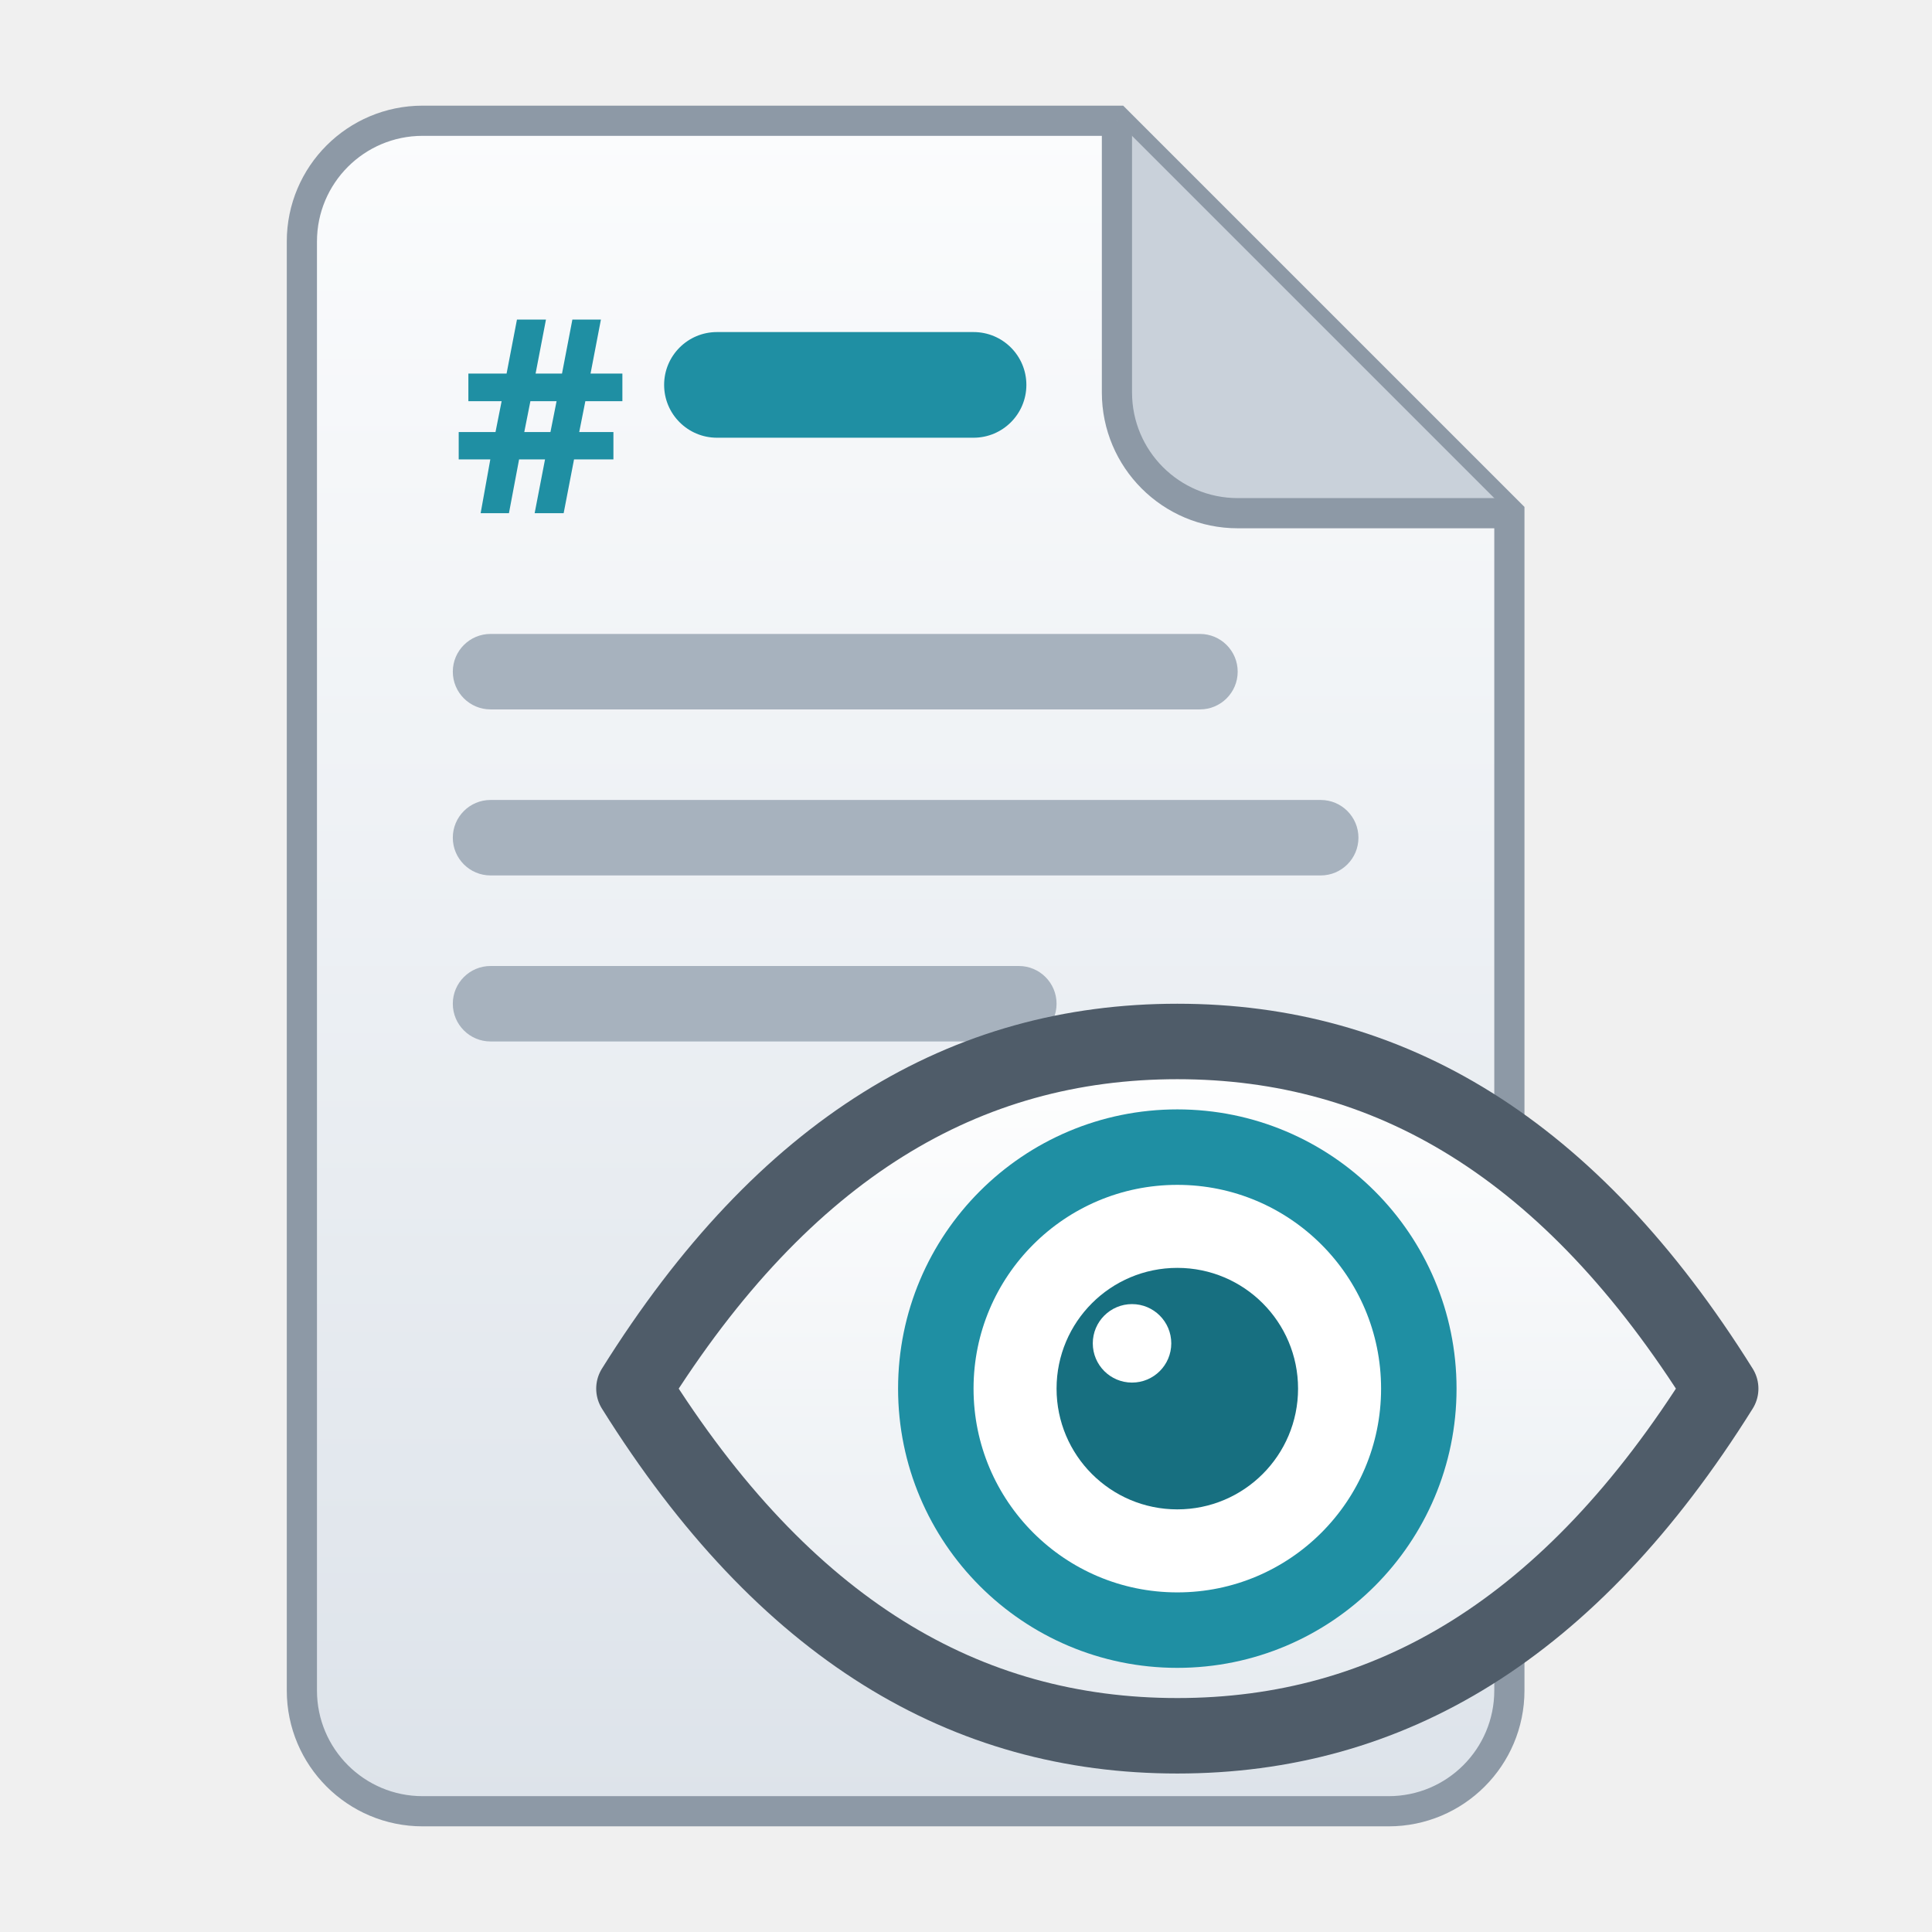
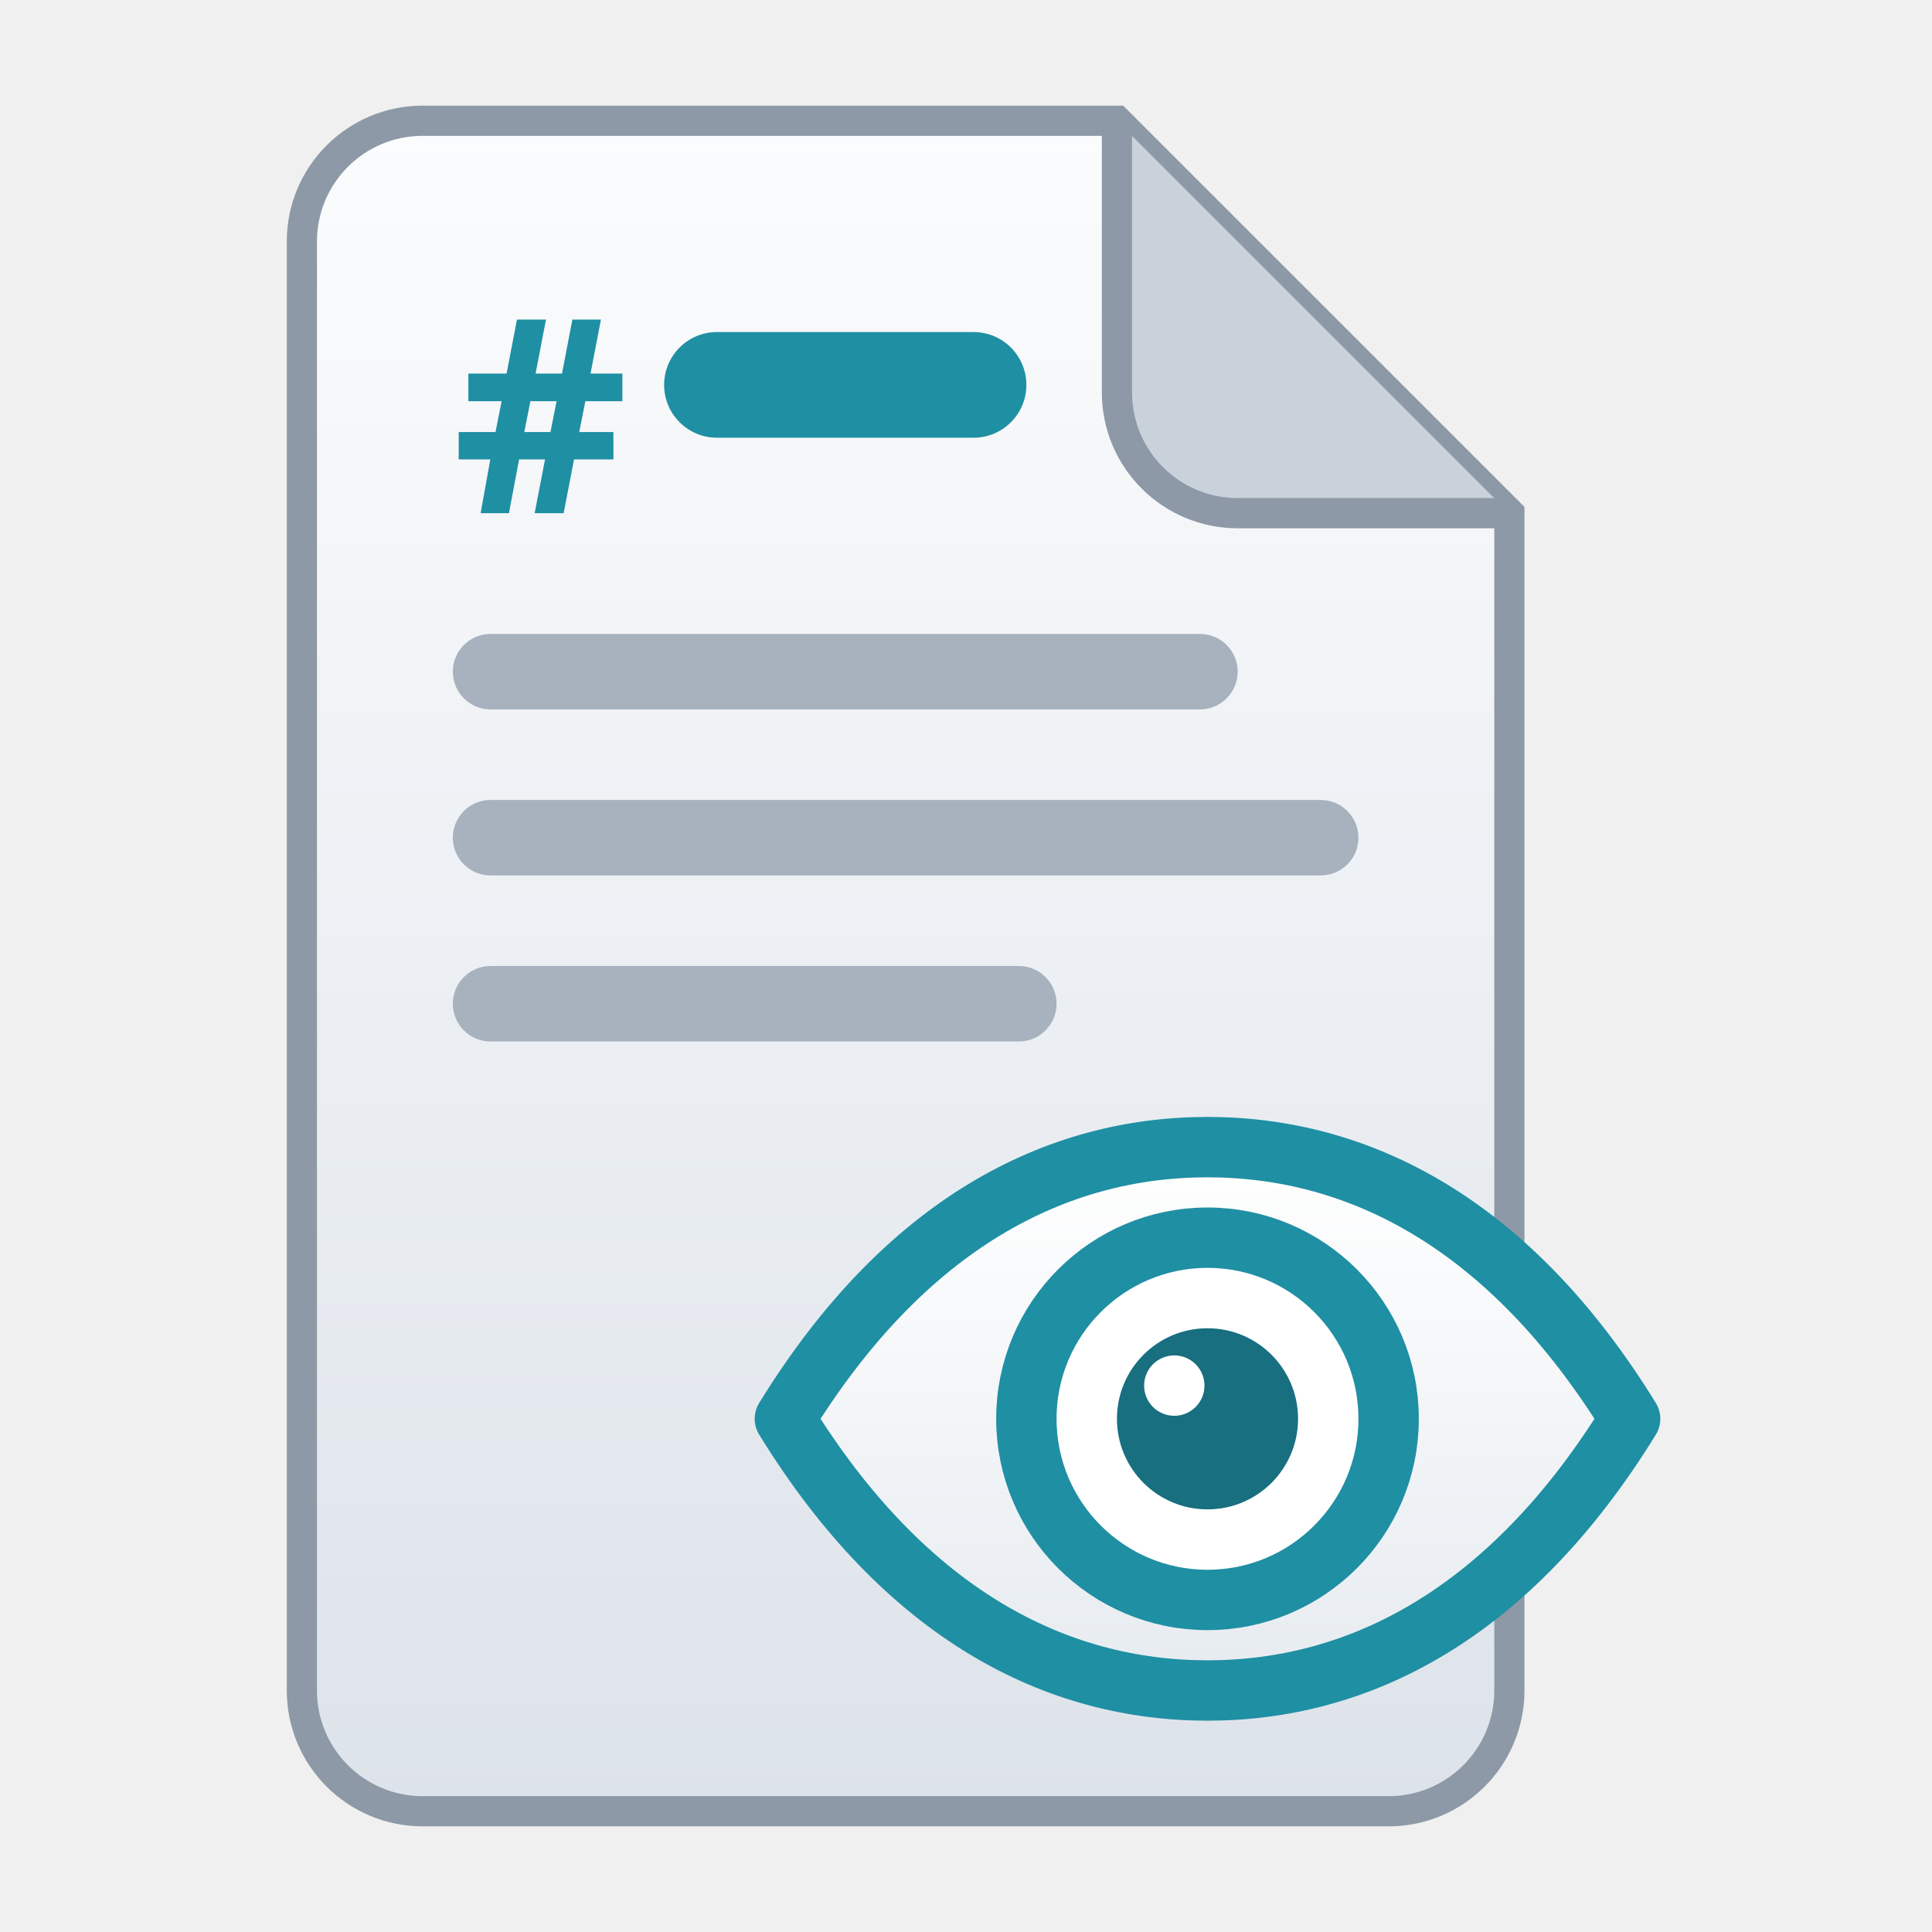
<svg xmlns="http://www.w3.org/2000/svg" width="128" height="128" viewBox="0 0 128 128">
  <defs>
    <linearGradient id="page" x1="0" y1="0" x2="0" y2="1">
      <stop offset="0" stop-color="#fbfcfd" />
      <stop offset="1" stop-color="#dde3ea" />
    </linearGradient>
    <linearGradient id="white" x1="0" y1="0" x2="0" y2="1">
      <stop offset="0" stop-color="#ffffff" />
      <stop offset="1" stop-color="#e6ebf0" />
    </linearGradient>
  </defs>
  <path d="M28 8h46l26 26v78a8 8 0 0 1-8 8H28a8 8 0 0 1-8-8V16a8 8 0 0 1 8-8z" fill="url(#page)" stroke="#8d99a6" stroke-width="2" />
  <path d="M74 8v18a8 8 0 0 0 8 8h18" fill="#c9d1da" stroke="#8d99a6" stroke-width="2" stroke-linejoin="round" />
  <text x="30" y="34" font-family="sans-serif" font-weight="bold" font-size="18" fill="#1f8fa3">#</text>
  <rect x="44" y="22" width="24" height="7" rx="3.5" fill="#1f8fa3" />
  <rect x="30" y="42" width="52" height="5" rx="2.5" fill="#a7b2be" />
  <rect x="30" y="53" width="60" height="5" rx="2.5" fill="#a7b2be" />
  <rect x="30" y="64" width="40" height="5" rx="2.5" fill="#a7b2be" />
-   <path d="M42 92C52 76 64 69 78 69C92 69 104 76 114 92C104 108 92 115 78 115C64 115 52 108 42 92Z" fill="url(#white)" stroke="#4f5c69" stroke-width="5" stroke-linejoin="round" />
-   <circle cx="78" cy="92" r="16" fill="#ffffff" stroke="#1f8fa3" stroke-width="5" />
-   <circle cx="78" cy="92" r="8" fill="#176f80" />
-   <circle cx="75" cy="89" r="2.6" fill="#ffffff" />
+   <path d="M52 94C60 81 70 76 80 76C90 76 100 81 108 94C100 107 90 112 80 112C70 112 60 107 52 94Z" fill="url(#white)" stroke="#1f8fa3" stroke-width="4" stroke-linejoin="round" />
+   <circle cx="80" cy="94" r="12" fill="#ffffff" stroke="#1f8fa3" stroke-width="4" />
+   <circle cx="80" cy="94" r="6" fill="#176f80" />
+   <circle cx="77.8" cy="91.8" r="2" fill="#ffffff" />
</svg>
